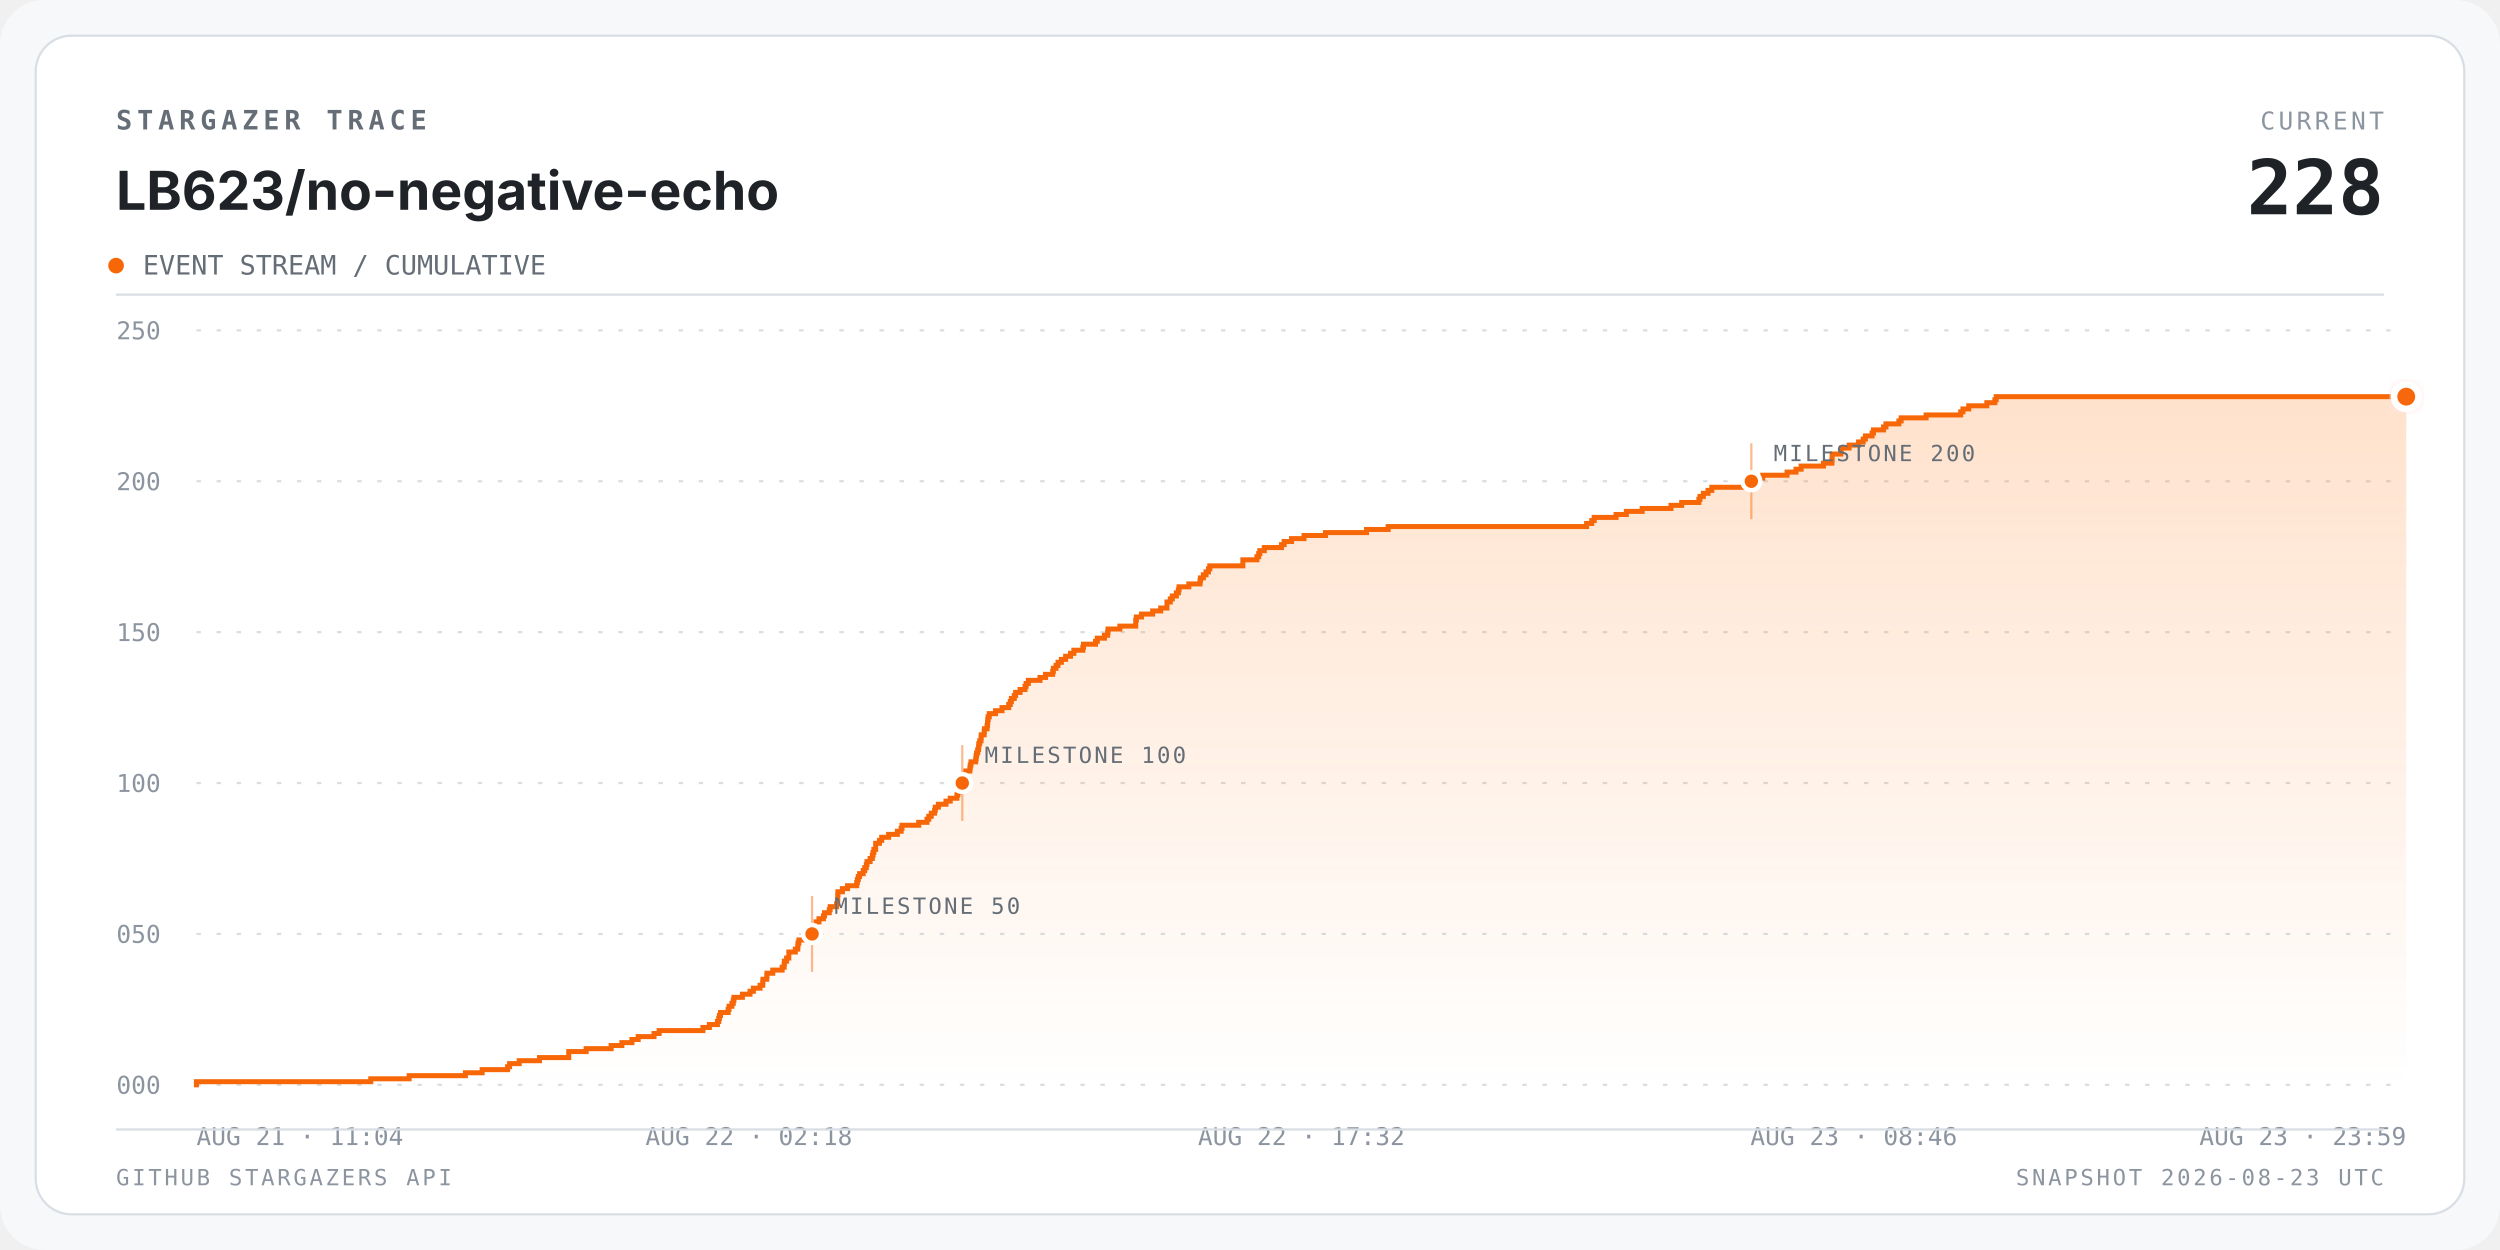
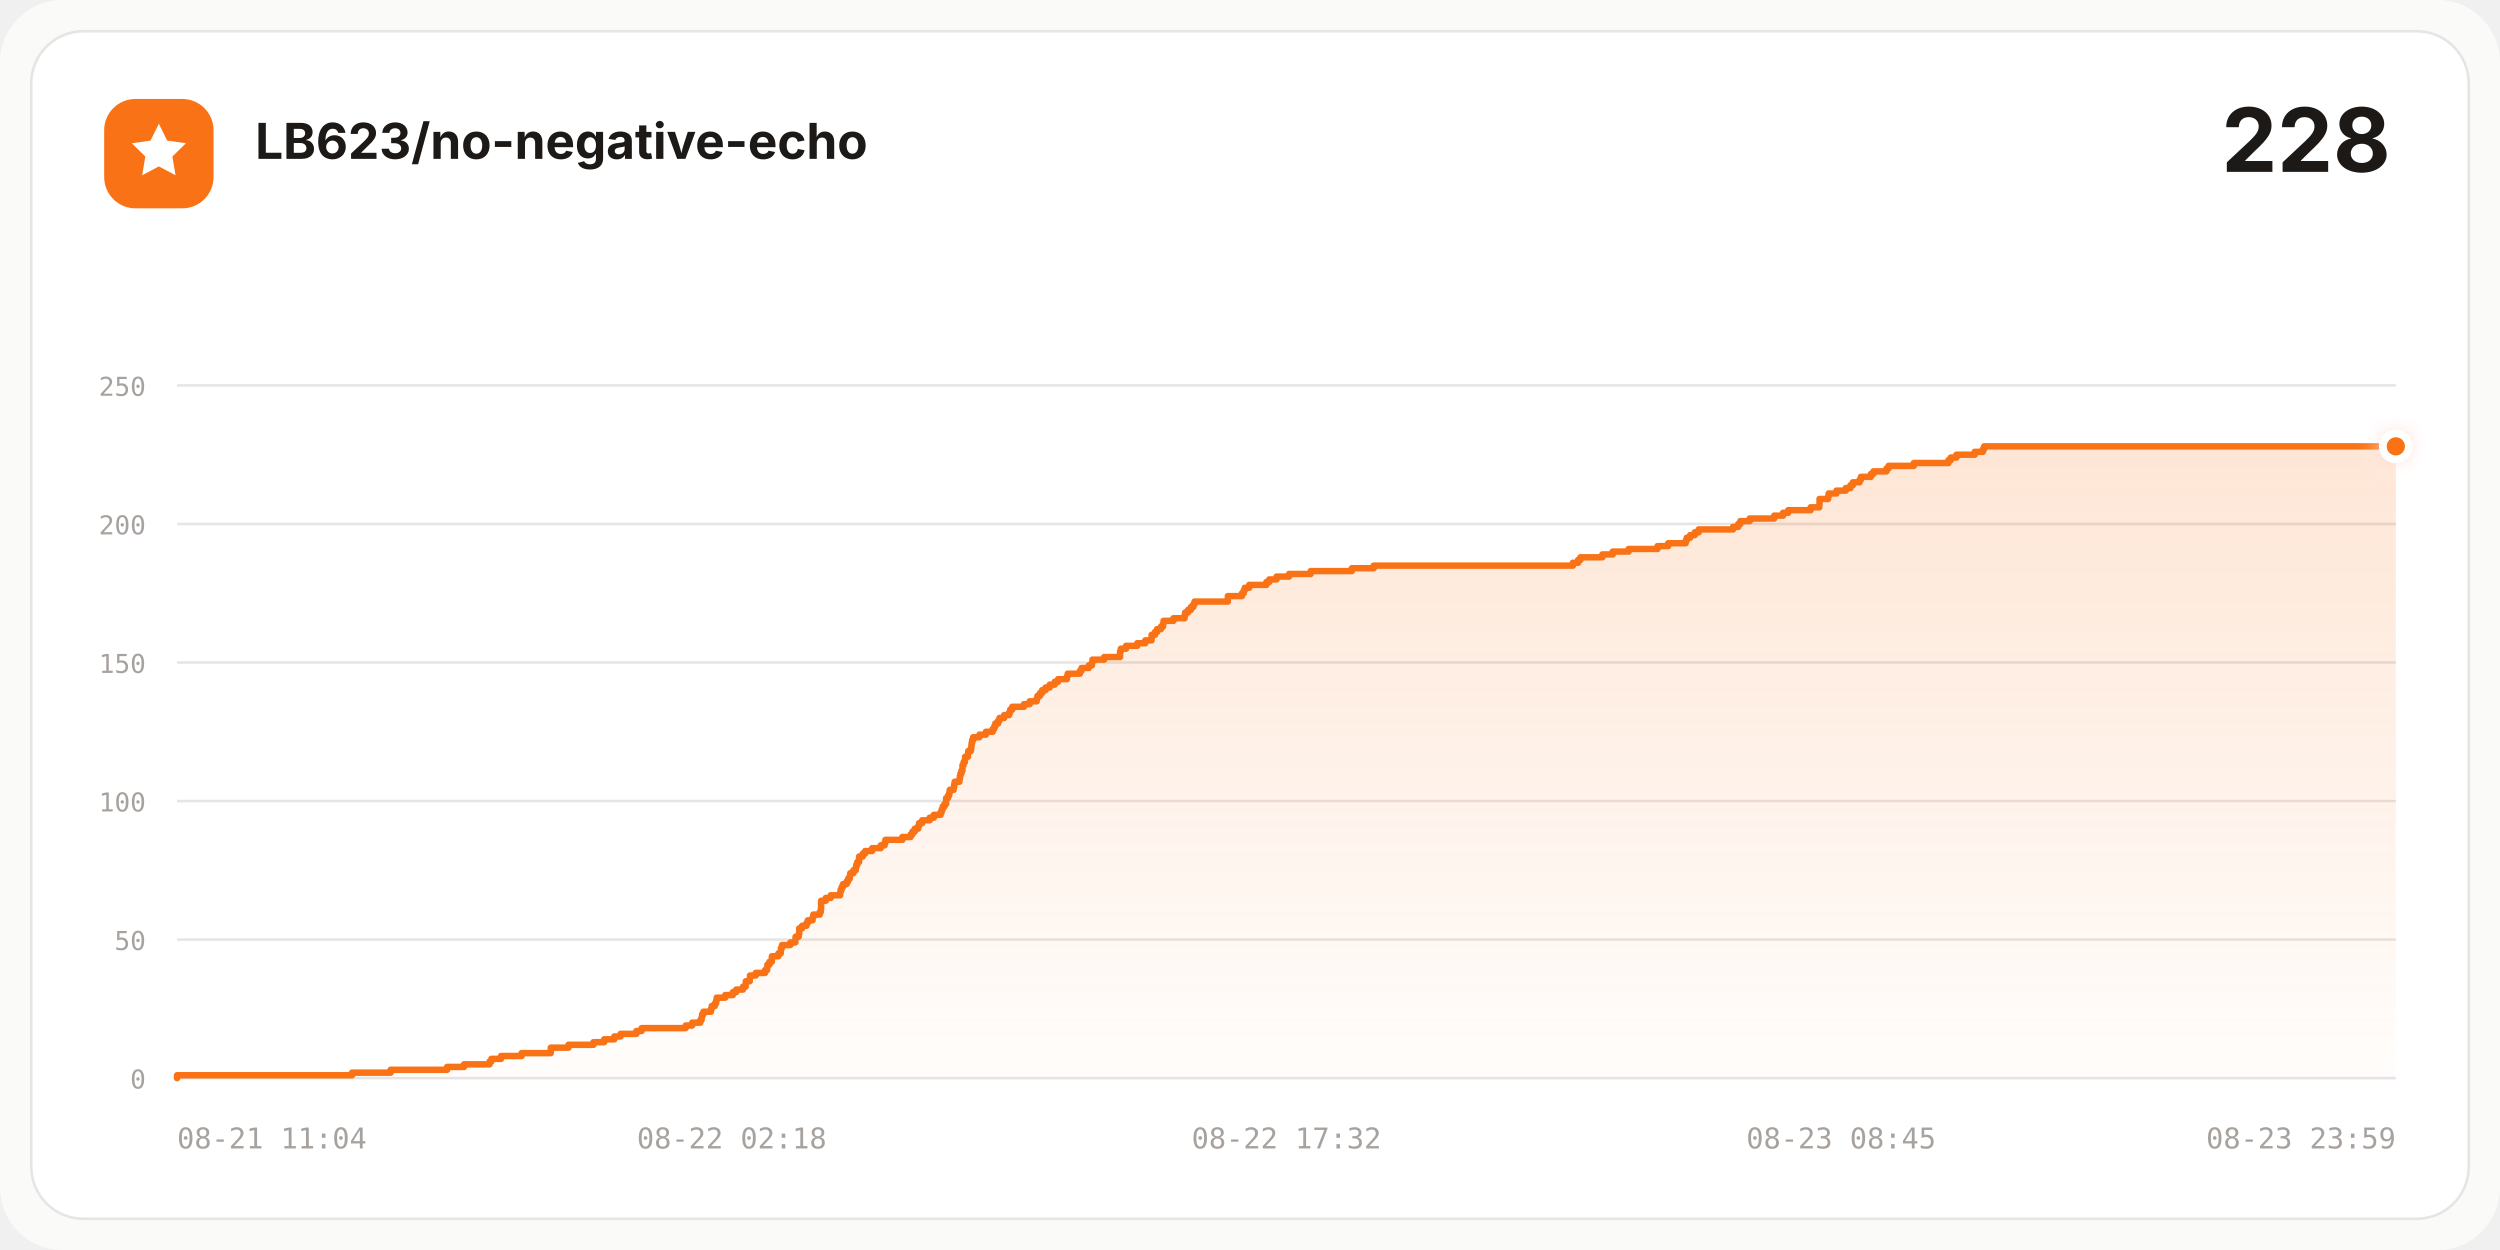
- <svg xmlns="http://www.w3.org/2000/svg" width="1120" height="560" viewBox="0 0 1120 560" role="img" aria-labelledby="title desc">
+ <svg xmlns="http://www.w3.org/2000/svg" width="960" height="480" viewBox="0 0 960 480" role="img" aria-labelledby="title desc">
  <defs>
    <linearGradient id="signal-fill" x1="0" y1="0" x2="0" y2="1">
-       <stop offset="0" stop-color="#ff7a18" stop-opacity=".22" />
-       <stop offset="1" stop-color="#ff7a18" stop-opacity="0" />
+       <stop offset="0" stop-color="#f97316" stop-opacity=".18" />
+       <stop offset="1" stop-color="#f97316" stop-opacity=".015" />
    </linearGradient>
-     <filter id="signal-glow" x="-20%" y="-20%" width="140%" height="140%">
-       <feGaussianBlur stdDeviation="3" result="blur" />
+     <filter id="signal-glow" x="-100%" y="-100%" width="300%" height="300%">
+       <feGaussianBlur stdDeviation="4" result="blur" />
      <feMerge>
        <feMergeNode in="blur" />
        <feMergeNode in="SourceGraphic" />
      </feMerge>
    </filter>
  </defs>
  <style>
- .surface{fill:#f6f8fa}.panel{fill:#fff;stroke:#d8dee4}.divider,.grid{stroke:#d8dee4}.grid{stroke-dasharray:2 7}.ink{fill:#1f2328}.muted{fill:#656d76}.faint{fill:#8c959f}.sans{font-family:-apple-system,BlinkMacSystemFont,'Segoe UI',sans-serif}.mono{font-family:ui-monospace,SFMono-Regular,Menlo,Consolas,monospace}.signal{stroke:#f76707}.endpoint{fill:#f76707;stroke:#fff}.milestone-line{stroke:#f76707}.milestone-dot{fill:#f76707;stroke:#fff}
- @media (prefers-color-scheme:dark){.surface{fill:#0d1117}.panel{fill:#161b22;stroke:#30363d}.divider,.grid{stroke:#30363d}.ink{fill:#f0f6fc}.muted{fill:#8b949e}.faint{fill:#6e7681}.signal{stroke:#ff8a24}.endpoint{fill:#ff8a24;stroke:#161b22}.milestone-line{stroke:#ff8a24}.milestone-dot{fill:#ff8a24;stroke:#161b22}}
+ .surface{fill:#fafaf9}.panel{fill:#fff;stroke:#e7e5e4}.grid{stroke:#e7e5e4}.ink{fill:#1c1917}.muted{fill:#78716c}.faint{fill:#a8a29e}.sans{font-family:-apple-system,BlinkMacSystemFont,'Segoe UI',sans-serif}.mono{font-family:ui-monospace,SFMono-Regular,Menlo,Consolas,monospace}.accent{fill:#f97316}.signal{stroke:#f97316}.endpoint{fill:#f97316;stroke:#fff}
+ @media (prefers-color-scheme:dark){.surface{fill:#0c0a09}.panel{fill:#1c1917;stroke:#292524}.grid{stroke:#292524}.ink{fill:#fafaf9}.muted{fill:#a8a29e}.faint{fill:#78716c}.accent{fill:#fb923c}.signal{stroke:#fb923c}.endpoint{fill:#fb923c;stroke:#1c1917}}
</style>
-   <rect class="surface" width="1120" height="560" rx="20" />
-   <rect class="panel" x="16" y="16" width="1088" height="528" rx="16" />
-   <text class="mono muted" x="52" y="58" font-size="12" font-weight="700" letter-spacing="2.2">STARGAZER TRACE</text>
-   <text class="sans ink" x="52" y="94" font-size="24" font-weight="650">LB623/no-negative-echo</text>
-   <circle cx="52" cy="119" r="3.5" fill="#f76707" />
-   <text class="mono muted" x="64" y="123" font-size="12">EVENT STREAM / CUMULATIVE</text>
-   <text class="mono faint" x="1068" y="58" text-anchor="end" font-size="11" letter-spacing="1.5">CURRENT</text>
-   <text class="mono ink" x="1068" y="96" text-anchor="end" font-size="34" font-weight="700">228</text>
-   <line class="divider" x1="52" y1="132" x2="1068" y2="132" />
-   <line class="grid" x1="88" y1="486.0" x2="1078" y2="486.0" />
-   <text class="mono faint" x="72" y="490.0" text-anchor="end" font-size="11">000</text>
-   <line class="grid" x1="88" y1="418.4" x2="1078" y2="418.4" />
-   <text class="mono faint" x="72" y="422.4" text-anchor="end" font-size="11">050</text>
-   <line class="grid" x1="88" y1="350.8" x2="1078" y2="350.8" />
-   <text class="mono faint" x="72" y="354.8" text-anchor="end" font-size="11">100</text>
-   <line class="grid" x1="88" y1="283.2" x2="1078" y2="283.2" />
-   <text class="mono faint" x="72" y="287.2" text-anchor="end" font-size="11">150</text>
-   <line class="grid" x1="88" y1="215.6" x2="1078" y2="215.6" />
-   <text class="mono faint" x="72" y="219.6" text-anchor="end" font-size="11">200</text>
-   <line class="grid" x1="88" y1="148.0" x2="1078" y2="148.0" />
-   <text class="mono faint" x="72" y="152.0" text-anchor="end" font-size="11">250</text>
-   <path d="M 88.0 486.0 H 88.0 V 484.6 H 166.1 V 483.3 H 183.3 V 481.9 H 208.5 V 480.6 H 216.0 V 479.2 H 227.4 V 477.9 H 228.3 V 476.5 H 232.6 V 475.2 H 241.7 V 473.8 H 254.8 V 472.5 H 254.8 V 471.1 H 262.6 V 469.8 H 273.8 V 468.4 H 278.6 V 467.1 H 283.1 V 465.7 H 285.9 V 464.4 H 293.0 V 463.0 H 295.3 V 461.7 H 314.9 V 460.3 H 317.8 V 459.0 H 321.4 V 457.6 H 322.0 V 456.3 H 322.3 V 454.9 H 322.8 V 453.6 H 326.2 V 452.2 H 326.6 V 450.8 H 327.9 V 449.5 H 328.5 V 448.1 H 328.8 V 446.8 H 332.6 V 445.4 H 336.0 V 444.1 H 337.5 V 442.7 H 340.5 V 441.4 H 341.7 V 440.0 H 341.8 V 438.7 H 343.5 V 437.3 H 343.6 V 436.0 H 346.2 V 434.6 H 350.4 V 433.3 H 351.3 V 431.9 H 351.4 V 430.6 H 352.4 V 429.2 H 353.4 V 427.9 H 353.4 V 426.5 H 356.3 V 425.2 H 357.4 V 423.8 H 357.5 V 422.5 H 357.9 V 421.1 H 361.6 V 419.8 H 363.8 V 418.4 H 364.0 V 417.0 H 365.4 V 415.7 H 365.6 V 414.3 H 365.6 V 413.0 H 366.9 V 411.6 H 368.9 V 410.3 H 369.4 V 408.9 H 371.5 V 407.6 H 371.9 V 406.2 H 374.8 V 404.9 H 375.2 V 403.5 H 375.3 V 402.2 H 375.3 V 400.8 H 375.4 V 399.5 H 377.4 V 398.1 H 379.7 V 396.8 H 383.8 V 395.4 H 384.1 V 394.1 H 384.5 V 392.7 H 385.1 V 391.4 H 386.7 V 390.0 H 387.4 V 388.7 H 388.1 V 387.3 H 388.4 V 386.0 H 389.8 V 384.6 H 390.8 V 383.2 H 391.1 V 381.9 H 391.5 V 380.5 H 392.3 V 379.2 H 392.3 V 377.8 H 394.0 V 376.5 H 395.0 V 375.1 H 398.1 V 373.8 H 402.0 V 372.4 H 403.7 V 371.1 H 404.1 V 369.7 H 411.6 V 368.4 H 415.3 V 367.0 H 416.1 V 365.7 H 417.2 V 364.3 H 418.7 V 363.0 H 419.0 V 361.6 H 420.4 V 360.3 H 423.8 V 358.9 H 425.7 V 357.6 H 428.7 V 356.2 H 429.1 V 354.9 H 429.6 V 353.5 H 430.4 V 352.2 H 431.1 V 350.8 H 431.1 V 349.4 H 431.9 V 348.1 H 432.5 V 346.7 H 432.7 V 345.4 H 434.5 V 344.0 H 434.7 V 342.7 H 435.0 V 341.3 H 437.1 V 340.0 H 437.3 V 338.6 H 437.5 V 337.3 H 438.0 V 335.9 H 438.4 V 334.6 H 438.5 V 333.2 H 438.9 V 331.9 H 439.5 V 330.5 H 439.6 V 329.2 H 440.9 V 327.8 H 441.0 V 326.5 H 442.2 V 325.1 H 442.4 V 323.8 H 442.5 V 322.4 H 442.7 V 321.1 H 443.2 V 319.7 H 446.0 V 318.4 H 448.9 V 317.0 H 451.9 V 315.6 H 452.6 V 314.3 H 453.1 V 312.9 H 454.4 V 311.6 H 455.0 V 310.2 H 457.0 V 308.9 H 459.2 V 307.5 H 459.7 V 306.2 H 460.7 V 304.8 H 465.9 V 303.5 H 468.4 V 302.1 H 471.6 V 300.8 H 471.9 V 299.4 H 473.1 V 298.1 H 474.0 V 296.7 H 475.5 V 295.4 H 477.4 V 294.0 H 479.6 V 292.7 H 481.1 V 291.3 H 485.1 V 290.0 H 485.4 V 288.6 H 490.8 V 287.3 H 491.6 V 285.9 H 494.8 V 284.6 H 496.2 V 283.2 H 496.4 V 281.8 H 501.7 V 280.5 H 508.8 V 279.1 H 508.8 V 277.8 H 509.1 V 276.4 H 511.4 V 275.1 H 516.4 V 273.7 H 520.0 V 272.4 H 522.8 V 271.0 H 522.8 V 269.7 H 524.3 V 268.3 H 525.2 V 267.0 H 527.0 V 265.6 H 527.9 V 264.3 H 528.2 V 262.9 H 532.6 V 261.6 H 537.6 V 260.2 H 537.8 V 258.9 H 539.1 V 257.5 H 540.3 V 256.2 H 541.4 V 254.8 H 542.0 V 253.5 H 556.8 V 252.1 H 556.8 V 250.8 H 563.1 V 249.4 H 563.9 V 248.0 H 564.4 V 246.7 H 566.4 V 245.3 H 574.1 V 244.0 H 575.3 V 242.6 H 578.6 V 241.3 H 584.2 V 239.9 H 593.8 V 238.6 H 612.2 V 237.2 H 621.9 V 235.9 H 710.8 V 234.5 H 713.1 V 233.2 H 714.2 V 231.8 H 724.0 V 230.5 H 728.6 V 229.1 H 735.7 V 227.8 H 748.6 V 226.4 H 753.4 V 225.1 H 761.1 V 223.7 H 761.6 V 222.4 H 763.1 V 221.0 H 765.2 V 219.7 H 766.9 V 218.3 H 782.3 V 217.0 H 784.6 V 215.6 H 785.5 V 214.2 H 789.7 V 212.9 H 800.6 V 211.5 H 804.6 V 210.2 H 806.9 V 208.8 H 816.9 V 207.5 H 820.7 V 206.1 H 820.8 V 204.8 H 820.8 V 203.4 H 824.7 V 202.1 H 824.9 V 200.7 H 828.4 V 199.4 H 832.6 V 198.0 H 834.7 V 196.7 H 835.7 V 195.3 H 838.7 V 194.0 H 839.3 V 192.6 H 843.8 V 191.3 H 844.9 V 189.9 H 850.7 V 188.6 H 851.7 V 187.2 H 862.9 V 185.9 H 878.4 V 184.5 H 879.4 V 183.2 H 882.0 V 181.8 H 890.1 V 180.4 H 893.7 V 179.1 H 894.3 V 177.7 H 1078.0 V 486.0 H 88.0 Z" fill="url(#signal-fill)" />
-   <path class="signal" d="M 88.0 486.0 H 88.0 V 484.6 H 166.1 V 483.3 H 183.3 V 481.9 H 208.5 V 480.6 H 216.0 V 479.2 H 227.4 V 477.9 H 228.3 V 476.5 H 232.6 V 475.2 H 241.7 V 473.8 H 254.8 V 472.5 H 254.8 V 471.1 H 262.6 V 469.8 H 273.8 V 468.4 H 278.6 V 467.1 H 283.1 V 465.7 H 285.9 V 464.4 H 293.0 V 463.0 H 295.3 V 461.7 H 314.9 V 460.3 H 317.8 V 459.0 H 321.4 V 457.6 H 322.0 V 456.3 H 322.3 V 454.9 H 322.8 V 453.6 H 326.2 V 452.2 H 326.6 V 450.8 H 327.9 V 449.5 H 328.5 V 448.1 H 328.8 V 446.8 H 332.6 V 445.4 H 336.0 V 444.1 H 337.5 V 442.7 H 340.5 V 441.4 H 341.7 V 440.0 H 341.8 V 438.7 H 343.5 V 437.3 H 343.6 V 436.0 H 346.2 V 434.6 H 350.4 V 433.3 H 351.3 V 431.9 H 351.4 V 430.6 H 352.4 V 429.2 H 353.4 V 427.9 H 353.4 V 426.5 H 356.3 V 425.2 H 357.4 V 423.8 H 357.5 V 422.5 H 357.9 V 421.1 H 361.6 V 419.8 H 363.8 V 418.4 H 364.0 V 417.0 H 365.4 V 415.7 H 365.6 V 414.3 H 365.6 V 413.0 H 366.9 V 411.6 H 368.9 V 410.3 H 369.4 V 408.9 H 371.5 V 407.6 H 371.9 V 406.2 H 374.8 V 404.9 H 375.2 V 403.5 H 375.3 V 402.2 H 375.3 V 400.8 H 375.4 V 399.5 H 377.4 V 398.1 H 379.7 V 396.8 H 383.8 V 395.4 H 384.1 V 394.1 H 384.5 V 392.7 H 385.1 V 391.4 H 386.7 V 390.0 H 387.4 V 388.7 H 388.1 V 387.3 H 388.4 V 386.0 H 389.8 V 384.6 H 390.8 V 383.2 H 391.1 V 381.9 H 391.5 V 380.5 H 392.3 V 379.2 H 392.3 V 377.8 H 394.0 V 376.5 H 395.0 V 375.1 H 398.1 V 373.8 H 402.0 V 372.4 H 403.7 V 371.1 H 404.1 V 369.7 H 411.6 V 368.4 H 415.3 V 367.0 H 416.1 V 365.7 H 417.2 V 364.3 H 418.7 V 363.0 H 419.0 V 361.6 H 420.4 V 360.3 H 423.8 V 358.9 H 425.7 V 357.6 H 428.7 V 356.2 H 429.1 V 354.9 H 429.6 V 353.5 H 430.4 V 352.2 H 431.1 V 350.8 H 431.1 V 349.4 H 431.9 V 348.1 H 432.5 V 346.7 H 432.7 V 345.4 H 434.5 V 344.0 H 434.7 V 342.7 H 435.0 V 341.3 H 437.1 V 340.0 H 437.3 V 338.6 H 437.5 V 337.3 H 438.0 V 335.9 H 438.4 V 334.6 H 438.5 V 333.2 H 438.9 V 331.9 H 439.5 V 330.5 H 439.6 V 329.2 H 440.9 V 327.8 H 441.0 V 326.5 H 442.2 V 325.1 H 442.4 V 323.8 H 442.5 V 322.4 H 442.7 V 321.1 H 443.2 V 319.7 H 446.0 V 318.4 H 448.9 V 317.0 H 451.9 V 315.6 H 452.6 V 314.3 H 453.1 V 312.9 H 454.4 V 311.6 H 455.0 V 310.2 H 457.0 V 308.9 H 459.2 V 307.5 H 459.7 V 306.2 H 460.7 V 304.8 H 465.9 V 303.5 H 468.4 V 302.1 H 471.6 V 300.8 H 471.9 V 299.4 H 473.1 V 298.1 H 474.0 V 296.7 H 475.5 V 295.4 H 477.4 V 294.0 H 479.6 V 292.7 H 481.1 V 291.3 H 485.1 V 290.0 H 485.4 V 288.6 H 490.8 V 287.3 H 491.6 V 285.9 H 494.8 V 284.6 H 496.2 V 283.2 H 496.4 V 281.8 H 501.7 V 280.5 H 508.8 V 279.1 H 508.8 V 277.8 H 509.1 V 276.4 H 511.4 V 275.1 H 516.4 V 273.7 H 520.0 V 272.4 H 522.8 V 271.0 H 522.8 V 269.7 H 524.3 V 268.3 H 525.2 V 267.0 H 527.0 V 265.6 H 527.9 V 264.3 H 528.2 V 262.9 H 532.6 V 261.6 H 537.6 V 260.2 H 537.8 V 258.9 H 539.1 V 257.5 H 540.3 V 256.2 H 541.4 V 254.8 H 542.0 V 253.5 H 556.8 V 252.1 H 556.8 V 250.8 H 563.1 V 249.4 H 563.9 V 248.0 H 564.4 V 246.7 H 566.4 V 245.3 H 574.1 V 244.0 H 575.3 V 242.6 H 578.6 V 241.3 H 584.2 V 239.9 H 593.8 V 238.6 H 612.2 V 237.2 H 621.9 V 235.9 H 710.8 V 234.5 H 713.1 V 233.2 H 714.2 V 231.8 H 724.0 V 230.5 H 728.6 V 229.1 H 735.7 V 227.8 H 748.6 V 226.4 H 753.4 V 225.1 H 761.1 V 223.7 H 761.6 V 222.4 H 763.1 V 221.0 H 765.2 V 219.7 H 766.9 V 218.3 H 782.3 V 217.0 H 784.6 V 215.6 H 785.5 V 214.2 H 789.7 V 212.9 H 800.6 V 211.5 H 804.6 V 210.2 H 806.9 V 208.8 H 816.9 V 207.5 H 820.7 V 206.1 H 820.8 V 204.8 H 820.8 V 203.4 H 824.7 V 202.1 H 824.9 V 200.7 H 828.4 V 199.4 H 832.6 V 198.0 H 834.7 V 196.7 H 835.7 V 195.3 H 838.7 V 194.0 H 839.3 V 192.6 H 843.8 V 191.3 H 844.9 V 189.9 H 850.7 V 188.6 H 851.7 V 187.2 H 862.9 V 185.9 H 878.4 V 184.5 H 879.4 V 183.2 H 882.0 V 181.8 H 890.1 V 180.4 H 893.7 V 179.1 H 894.3 V 177.7 H 1078.0" fill="none" stroke-width="2.25" stroke-linecap="square" stroke-linejoin="miter" />
-   <line class="milestone-line" x1="363.8" y1="401.4" x2="363.8" y2="435.4" opacity=".45" />
-   <circle class="milestone-dot" cx="363.8" cy="418.4" r="4" stroke-width="2" />
-   <text class="mono muted" x="373.8" y="409.4" text-anchor="start" font-size="10" letter-spacing="1">MILESTONE 50</text>
-   <line class="milestone-line" x1="431.1" y1="333.8" x2="431.1" y2="367.8" opacity=".45" />
-   <circle class="milestone-dot" cx="431.1" cy="350.8" r="4" stroke-width="2" />
-   <text class="mono muted" x="441.1" y="341.8" text-anchor="start" font-size="10" letter-spacing="1">MILESTONE 100</text>
-   <line class="milestone-line" x1="784.6" y1="198.6" x2="784.6" y2="232.6" opacity=".45" />
-   <circle class="milestone-dot" cx="784.6" cy="215.6" r="4" stroke-width="2" />
-   <text class="mono muted" x="794.6" y="206.6" text-anchor="start" font-size="10" letter-spacing="1">MILESTONE 200</text>
-   <text class="mono faint" x="88.0" y="513" text-anchor="start" font-size="11">AUG 21 · 11:04</text>
-   <text class="mono faint" x="335.5" y="513" text-anchor="middle" font-size="11">AUG 22 · 02:18</text>
-   <text class="mono faint" x="583.0" y="513" text-anchor="middle" font-size="11">AUG 22 · 17:32</text>
-   <text class="mono faint" x="830.5" y="513" text-anchor="middle" font-size="11">AUG 23 · 08:46</text>
-   <text class="mono faint" x="1078.0" y="513" text-anchor="end" font-size="11">AUG 23 · 23:59</text>
-   <circle class="endpoint" cx="1078.0" cy="177.7" r="5.5" stroke-width="3" filter="url(#signal-glow)" />
-   <line class="divider" x1="52" y1="506" x2="1068" y2="506" />
-   <text class="mono faint" x="52" y="531" font-size="10" letter-spacing="1.2">GITHUB STARGAZERS API</text>
-   <text class="mono faint" x="1068" y="531" text-anchor="end" font-size="10" letter-spacing="1.2">SNAPSHOT 2026-08-23 UTC</text>
+   <rect class="surface" width="960" height="480" rx="24" />
+   <rect class="panel" x="12" y="12" width="936" height="456" rx="20" />
+   <rect class="accent" x="40" y="38" width="42" height="42" rx="12" />
+   <path d="M61 47.5l3.2 6.5 7.2 1-5.2 5.1 1.2 7.2-6.4-3.4-6.4 3.4 1.2-7.2-5.2-5.1 7.2-1z" fill="#fff" />
+   <text class="sans ink" x="98" y="61" font-size="19" font-weight="650">LB623/no-negative-echo</text>
+   <text class="sans ink" x="918" y="66" text-anchor="end" font-size="34" font-weight="720">228</text>
+   <line class="grid" x1="68" y1="414.0" x2="920" y2="414.0" />
+   <text class="mono faint" x="56" y="418.0" text-anchor="end" font-size="10">0</text>
+   <line class="grid" x1="68" y1="360.8" x2="920" y2="360.8" />
+   <text class="mono faint" x="56" y="364.8" text-anchor="end" font-size="10">50</text>
+   <line class="grid" x1="68" y1="307.6" x2="920" y2="307.6" />
+   <text class="mono faint" x="56" y="311.6" text-anchor="end" font-size="10">100</text>
+   <line class="grid" x1="68" y1="254.4" x2="920" y2="254.4" />
+   <text class="mono faint" x="56" y="258.4" text-anchor="end" font-size="10">150</text>
+   <line class="grid" x1="68" y1="201.2" x2="920" y2="201.2" />
+   <text class="mono faint" x="56" y="205.2" text-anchor="end" font-size="10">200</text>
+   <line class="grid" x1="68" y1="148.0" x2="920" y2="148.0" />
+   <text class="mono faint" x="56" y="152.0" text-anchor="end" font-size="10">250</text>
+   <path d="M 68.0 414.0 H 68.0 V 412.9 H 135.2 V 411.9 H 150.0 V 410.8 H 171.7 V 409.7 H 178.2 V 408.7 H 188.0 V 407.6 H 188.7 V 406.6 H 192.4 V 405.5 H 200.3 V 404.4 H 211.5 V 403.4 H 211.5 V 402.3 H 218.3 V 401.2 H 227.9 V 400.2 H 232.0 V 399.1 H 235.9 V 398.0 H 238.3 V 397.0 H 244.4 V 395.9 H 246.4 V 394.8 H 263.3 V 393.8 H 265.8 V 392.7 H 268.9 V 391.7 H 269.4 V 390.6 H 269.6 V 389.5 H 270.1 V 388.5 H 273.0 V 387.4 H 273.3 V 386.3 H 274.5 V 385.3 H 275.0 V 384.2 H 275.2 V 383.1 H 278.5 V 382.1 H 281.4 V 381.0 H 282.7 V 380.0 H 285.3 V 378.9 H 286.3 V 377.8 H 286.4 V 376.8 H 287.9 V 375.7 H 288.0 V 374.6 H 290.2 V 373.6 H 293.8 V 372.5 H 294.6 V 371.4 H 294.7 V 370.4 H 295.5 V 369.3 H 296.4 V 368.2 H 296.4 V 367.2 H 298.9 V 366.1 H 299.8 V 365.1 H 299.9 V 364.0 H 300.3 V 362.9 H 303.5 V 361.9 H 305.4 V 360.8 H 305.5 V 359.7 H 306.7 V 358.7 H 306.9 V 357.6 H 306.9 V 356.5 H 308.0 V 355.5 H 309.7 V 354.4 H 310.2 V 353.4 H 312.0 V 352.3 H 312.3 V 351.2 H 314.8 V 350.2 H 315.2 V 349.1 H 315.3 V 348.0 H 315.3 V 347.0 H 315.3 V 345.9 H 317.1 V 344.8 H 319.0 V 343.8 H 322.6 V 342.7 H 322.8 V 341.6 H 323.2 V 340.6 H 323.7 V 339.5 H 325.1 V 338.5 H 325.7 V 337.4 H 326.3 V 336.3 H 326.5 V 335.3 H 327.7 V 334.2 H 328.6 V 333.1 H 328.8 V 332.1 H 329.2 V 331.0 H 329.9 V 329.9 H 329.9 V 328.9 H 331.3 V 327.8 H 332.2 V 326.8 H 334.9 V 325.7 H 338.2 V 324.6 H 339.7 V 323.6 H 340.0 V 322.5 H 346.5 V 321.4 H 349.7 V 320.4 H 350.4 V 319.3 H 351.3 V 318.2 H 352.6 V 317.2 H 352.9 V 316.1 H 354.1 V 315.0 H 357.0 V 314.0 H 358.6 V 312.9 H 361.2 V 311.9 H 361.6 V 310.8 H 362.0 V 309.7 H 362.7 V 308.7 H 363.3 V 307.6 H 363.3 V 306.5 H 364.0 V 305.5 H 364.5 V 304.4 H 364.7 V 303.3 H 366.2 V 302.3 H 366.4 V 301.2 H 366.6 V 300.2 H 368.4 V 299.1 H 368.6 V 298.0 H 368.8 V 297.0 H 369.2 V 295.9 H 369.6 V 294.8 H 369.6 V 293.8 H 370.0 V 292.7 H 370.5 V 291.6 H 370.6 V 290.6 H 371.7 V 289.5 H 371.8 V 288.4 H 372.8 V 287.4 H 373.0 V 286.3 H 373.1 V 285.3 H 373.3 V 284.2 H 373.7 V 283.1 H 376.1 V 282.1 H 378.6 V 281.0 H 381.2 V 279.9 H 381.8 V 278.9 H 382.2 V 277.8 H 383.3 V 276.7 H 383.8 V 275.7 H 385.6 V 274.6 H 387.5 V 273.6 H 387.9 V 272.5 H 388.7 V 271.4 H 393.2 V 270.4 H 395.4 V 269.3 H 398.1 V 268.2 H 398.4 V 267.2 H 399.4 V 266.1 H 400.2 V 265.0 H 401.5 V 264.0 H 403.1 V 262.9 H 405.0 V 261.8 H 406.3 V 260.8 H 409.7 V 259.7 H 410.0 V 258.7 H 414.7 V 257.6 H 415.3 V 256.5 H 418.1 V 255.5 H 419.3 V 254.4 H 419.5 V 253.3 H 424.0 V 252.3 H 430.1 V 251.2 H 430.1 V 250.1 H 430.4 V 249.1 H 432.4 V 248.0 H 436.7 V 247.0 H 439.8 V 245.9 H 442.2 V 244.8 H 442.2 V 243.8 H 443.5 V 242.7 H 444.3 V 241.6 H 445.8 V 240.6 H 446.6 V 239.5 H 446.8 V 238.4 H 450.6 V 237.4 H 454.9 V 236.3 H 455.1 V 235.2 H 456.2 V 234.2 H 457.3 V 233.1 H 458.2 V 232.1 H 458.7 V 231.0 H 471.5 V 229.9 H 471.5 V 228.9 H 476.9 V 227.8 H 477.6 V 226.7 H 478.0 V 225.7 H 479.7 V 224.6 H 486.3 V 223.5 H 487.4 V 222.5 H 490.2 V 221.4 H 495.0 V 220.4 H 503.3 V 219.3 H 519.1 V 218.2 H 527.5 V 217.2 H 604.0 V 216.1 H 606.0 V 215.0 H 606.9 V 214.0 H 615.3 V 212.9 H 619.3 V 211.8 H 625.4 V 210.8 H 636.5 V 209.7 H 640.6 V 208.6 H 647.3 V 207.6 H 647.7 V 206.5 H 649.0 V 205.5 H 650.8 V 204.4 H 652.3 V 203.3 H 665.5 V 202.3 H 667.5 V 201.2 H 668.3 V 200.1 H 671.9 V 199.1 H 681.3 V 198.0 H 684.7 V 196.9 H 686.7 V 195.9 H 695.3 V 194.8 H 698.6 V 193.8 H 698.7 V 192.7 H 698.7 V 191.6 H 702.0 V 190.6 H 702.2 V 189.5 H 705.2 V 188.4 H 708.8 V 187.4 H 710.6 V 186.3 H 711.5 V 185.2 H 714.1 V 184.2 H 714.6 V 183.1 H 718.4 V 182.0 H 719.4 V 181.0 H 724.4 V 179.9 H 725.2 V 178.9 H 734.9 V 177.8 H 748.2 V 176.7 H 749.1 V 175.7 H 751.3 V 174.6 H 758.3 V 173.5 H 761.4 V 172.5 H 761.9 V 171.4 H 920.0 V 414.0 H 68.0 Z" fill="url(#signal-fill)" />
+   <path class="signal" d="M 68.0 414.0 H 68.0 V 412.9 H 135.2 V 411.9 H 150.0 V 410.8 H 171.7 V 409.7 H 178.2 V 408.7 H 188.0 V 407.6 H 188.7 V 406.6 H 192.4 V 405.5 H 200.3 V 404.4 H 211.5 V 403.4 H 211.5 V 402.3 H 218.3 V 401.2 H 227.9 V 400.2 H 232.0 V 399.1 H 235.9 V 398.0 H 238.3 V 397.0 H 244.4 V 395.9 H 246.4 V 394.8 H 263.3 V 393.8 H 265.8 V 392.7 H 268.9 V 391.7 H 269.4 V 390.6 H 269.6 V 389.5 H 270.1 V 388.5 H 273.0 V 387.4 H 273.3 V 386.3 H 274.5 V 385.3 H 275.0 V 384.2 H 275.2 V 383.1 H 278.5 V 382.1 H 281.4 V 381.0 H 282.7 V 380.0 H 285.3 V 378.9 H 286.3 V 377.8 H 286.4 V 376.8 H 287.9 V 375.7 H 288.0 V 374.6 H 290.2 V 373.6 H 293.8 V 372.5 H 294.6 V 371.4 H 294.7 V 370.4 H 295.5 V 369.3 H 296.4 V 368.2 H 296.4 V 367.2 H 298.9 V 366.1 H 299.8 V 365.1 H 299.9 V 364.0 H 300.3 V 362.9 H 303.5 V 361.9 H 305.4 V 360.8 H 305.5 V 359.7 H 306.7 V 358.7 H 306.9 V 357.6 H 306.9 V 356.5 H 308.0 V 355.5 H 309.7 V 354.4 H 310.2 V 353.4 H 312.0 V 352.3 H 312.3 V 351.2 H 314.8 V 350.2 H 315.2 V 349.1 H 315.3 V 348.0 H 315.3 V 347.0 H 315.3 V 345.9 H 317.1 V 344.8 H 319.0 V 343.8 H 322.6 V 342.7 H 322.8 V 341.6 H 323.2 V 340.6 H 323.7 V 339.5 H 325.1 V 338.5 H 325.7 V 337.4 H 326.3 V 336.3 H 326.5 V 335.3 H 327.7 V 334.2 H 328.6 V 333.1 H 328.8 V 332.1 H 329.2 V 331.0 H 329.9 V 329.9 H 329.9 V 328.9 H 331.3 V 327.8 H 332.2 V 326.8 H 334.9 V 325.7 H 338.2 V 324.6 H 339.7 V 323.6 H 340.0 V 322.5 H 346.5 V 321.4 H 349.7 V 320.4 H 350.4 V 319.3 H 351.3 V 318.2 H 352.6 V 317.2 H 352.9 V 316.1 H 354.1 V 315.0 H 357.0 V 314.0 H 358.6 V 312.9 H 361.2 V 311.9 H 361.6 V 310.8 H 362.0 V 309.7 H 362.7 V 308.7 H 363.3 V 307.6 H 363.3 V 306.5 H 364.0 V 305.5 H 364.5 V 304.4 H 364.7 V 303.3 H 366.2 V 302.3 H 366.4 V 301.2 H 366.6 V 300.2 H 368.4 V 299.1 H 368.6 V 298.0 H 368.8 V 297.0 H 369.2 V 295.9 H 369.6 V 294.8 H 369.6 V 293.8 H 370.0 V 292.7 H 370.5 V 291.6 H 370.6 V 290.6 H 371.7 V 289.5 H 371.8 V 288.4 H 372.8 V 287.4 H 373.0 V 286.3 H 373.1 V 285.3 H 373.3 V 284.2 H 373.7 V 283.1 H 376.1 V 282.1 H 378.6 V 281.0 H 381.2 V 279.9 H 381.8 V 278.9 H 382.2 V 277.8 H 383.3 V 276.7 H 383.8 V 275.7 H 385.6 V 274.6 H 387.5 V 273.6 H 387.9 V 272.5 H 388.7 V 271.4 H 393.2 V 270.4 H 395.4 V 269.3 H 398.1 V 268.2 H 398.4 V 267.2 H 399.4 V 266.1 H 400.2 V 265.0 H 401.5 V 264.0 H 403.1 V 262.9 H 405.0 V 261.8 H 406.3 V 260.8 H 409.7 V 259.7 H 410.0 V 258.7 H 414.7 V 257.6 H 415.3 V 256.5 H 418.1 V 255.5 H 419.3 V 254.4 H 419.5 V 253.3 H 424.0 V 252.3 H 430.1 V 251.2 H 430.1 V 250.1 H 430.4 V 249.1 H 432.4 V 248.0 H 436.7 V 247.0 H 439.8 V 245.9 H 442.2 V 244.8 H 442.2 V 243.8 H 443.5 V 242.7 H 444.3 V 241.6 H 445.8 V 240.6 H 446.6 V 239.5 H 446.8 V 238.4 H 450.6 V 237.4 H 454.9 V 236.3 H 455.1 V 235.2 H 456.2 V 234.2 H 457.3 V 233.1 H 458.2 V 232.1 H 458.7 V 231.0 H 471.5 V 229.9 H 471.5 V 228.9 H 476.9 V 227.8 H 477.6 V 226.7 H 478.0 V 225.7 H 479.7 V 224.6 H 486.3 V 223.5 H 487.4 V 222.5 H 490.2 V 221.4 H 495.0 V 220.4 H 503.3 V 219.3 H 519.1 V 218.2 H 527.5 V 217.2 H 604.0 V 216.1 H 606.0 V 215.0 H 606.9 V 214.0 H 615.3 V 212.9 H 619.3 V 211.8 H 625.4 V 210.8 H 636.5 V 209.7 H 640.6 V 208.6 H 647.3 V 207.6 H 647.7 V 206.5 H 649.0 V 205.5 H 650.8 V 204.4 H 652.3 V 203.3 H 665.5 V 202.3 H 667.5 V 201.2 H 668.3 V 200.1 H 671.9 V 199.1 H 681.3 V 198.0 H 684.7 V 196.9 H 686.7 V 195.9 H 695.3 V 194.8 H 698.6 V 193.8 H 698.7 V 192.7 H 698.7 V 191.6 H 702.0 V 190.6 H 702.2 V 189.5 H 705.2 V 188.4 H 708.8 V 187.4 H 710.6 V 186.3 H 711.5 V 185.2 H 714.1 V 184.2 H 714.6 V 183.1 H 718.4 V 182.0 H 719.4 V 181.0 H 724.4 V 179.9 H 725.2 V 178.9 H 734.9 V 177.8 H 748.2 V 176.7 H 749.1 V 175.7 H 751.3 V 174.6 H 758.3 V 173.5 H 761.4 V 172.5 H 761.9 V 171.4 H 920.0" fill="none" stroke-width="2.5" stroke-linecap="round" stroke-linejoin="round" />
+   <text class="mono faint" x="68.0" y="441" text-anchor="start" font-size="11">08-21 11:04</text>
+   <text class="mono faint" x="281.0" y="441" text-anchor="middle" font-size="11">08-22 02:18</text>
+   <text class="mono faint" x="494.0" y="441" text-anchor="middle" font-size="11">08-22 17:32</text>
+   <text class="mono faint" x="707.0" y="441" text-anchor="middle" font-size="11">08-23 08:45</text>
+   <text class="mono faint" x="920.0" y="441" text-anchor="end" font-size="11">08-23 23:59</text>
+   <circle class="endpoint" cx="920.0" cy="171.4" r="5" stroke-width="3" filter="url(#signal-glow)" />
</svg>
